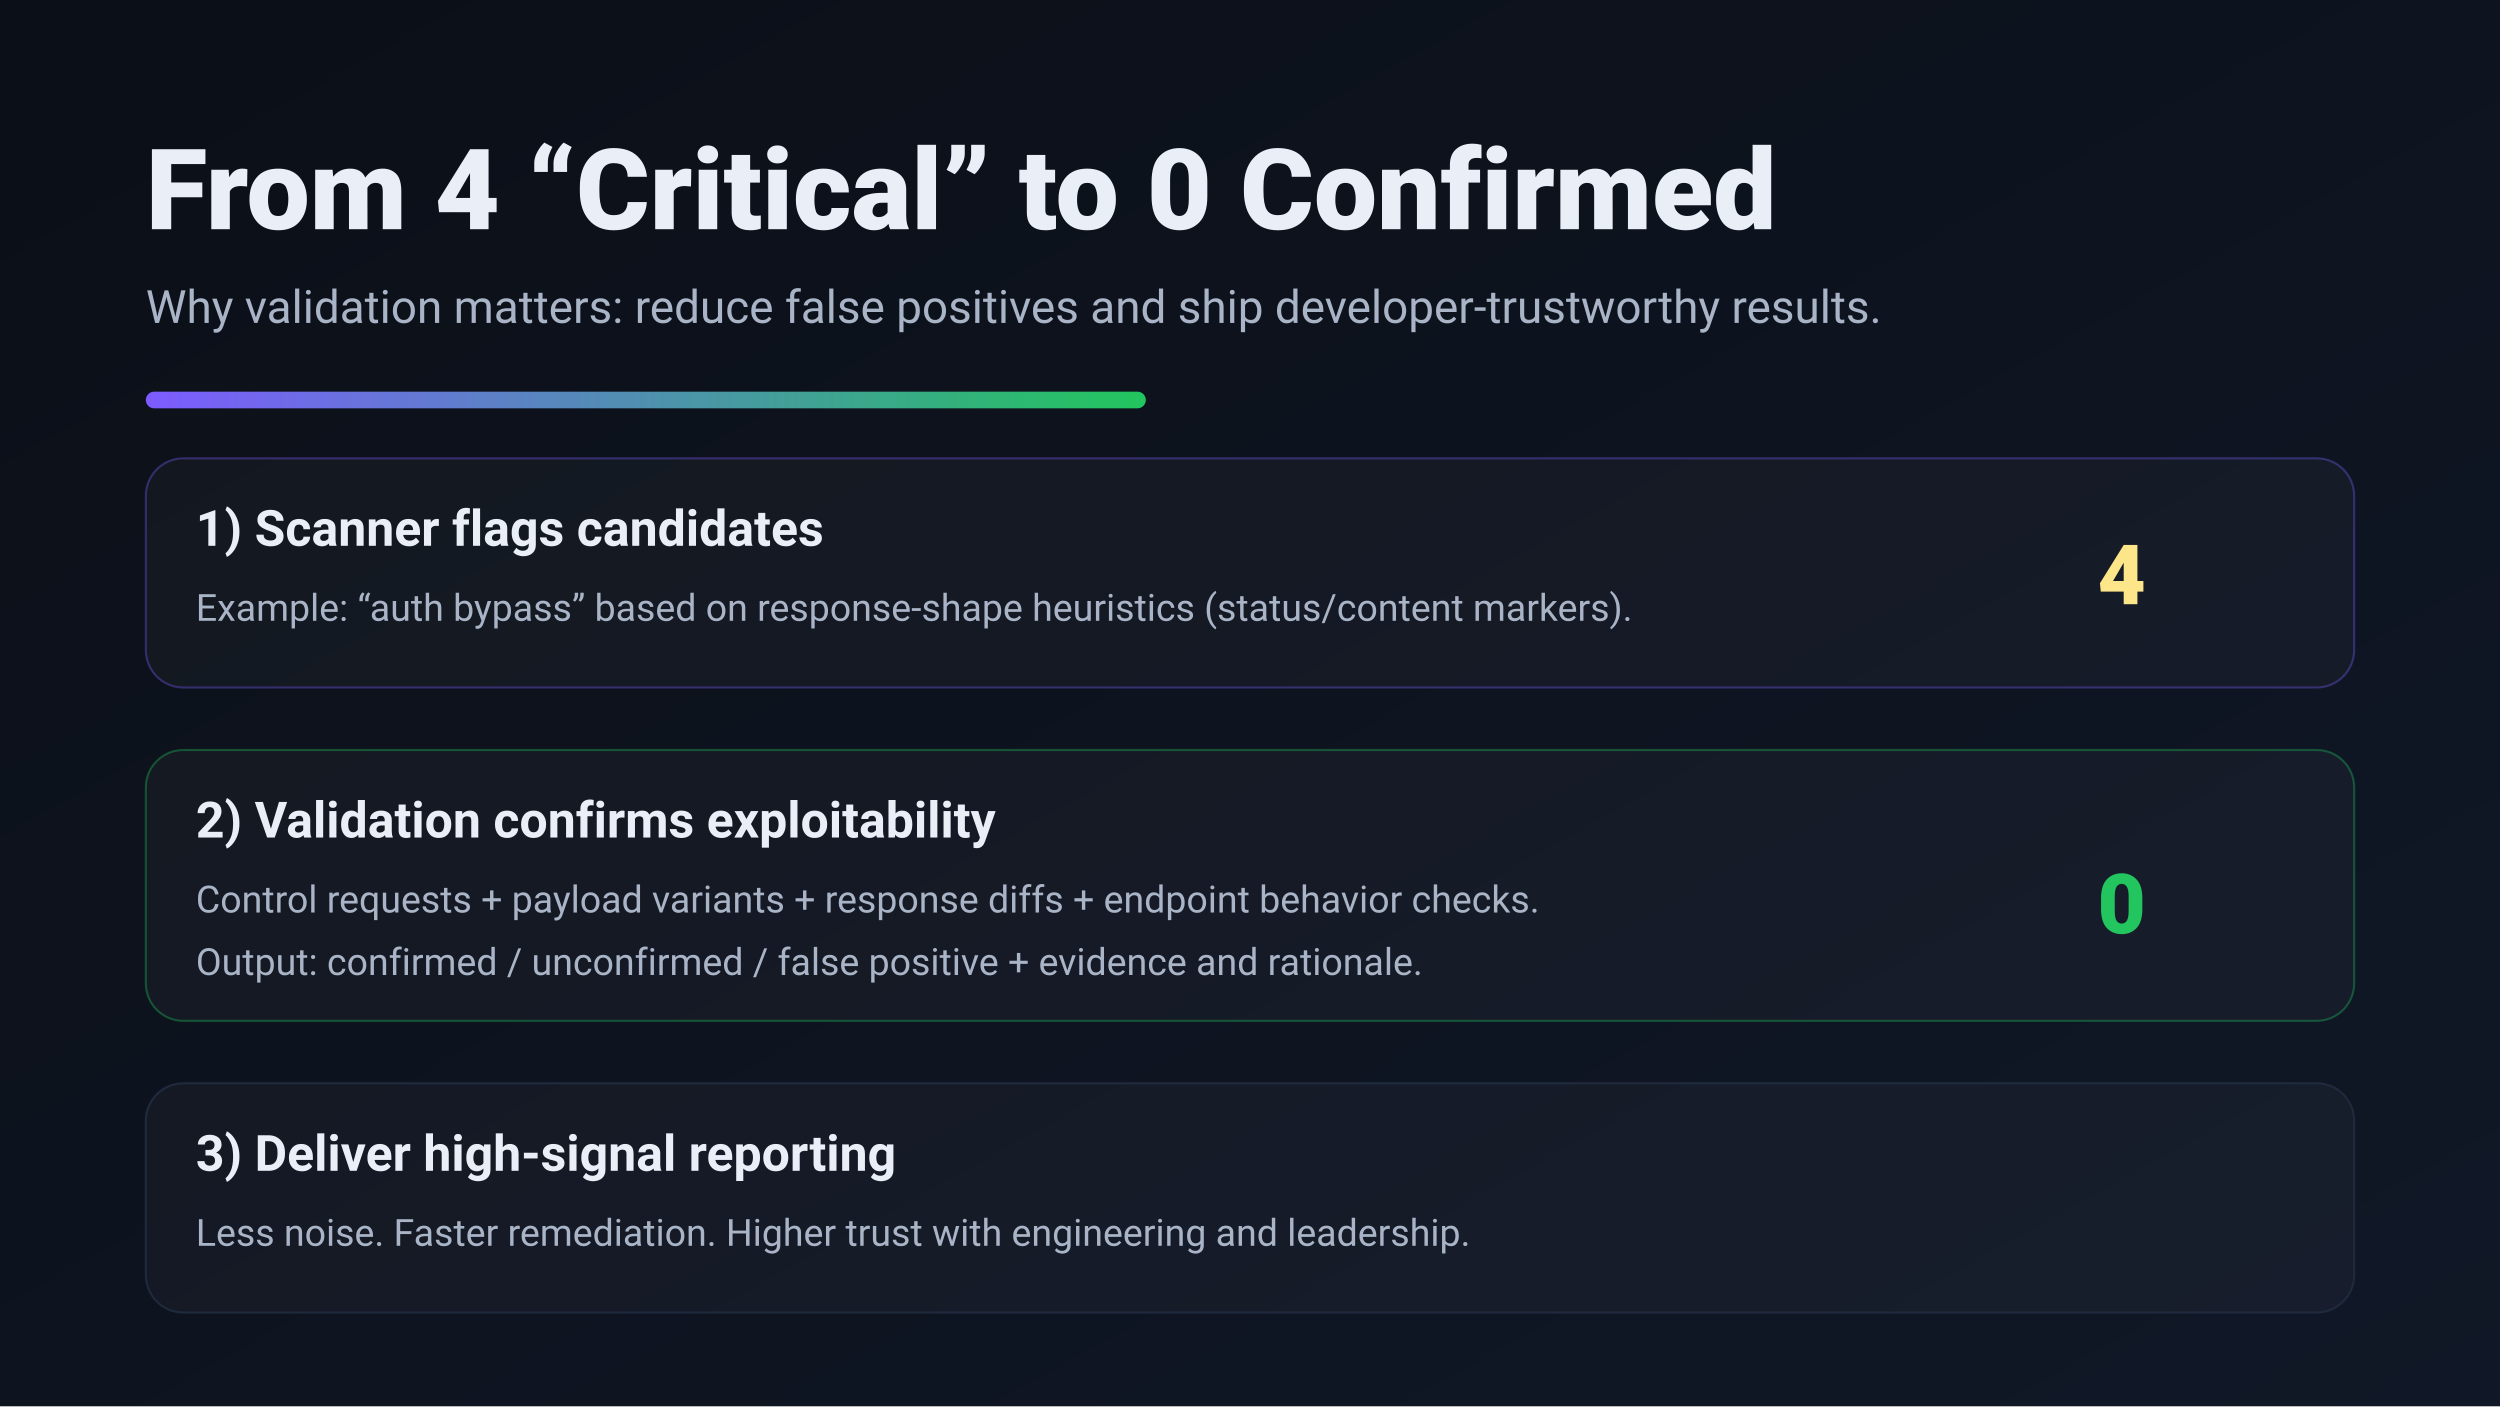
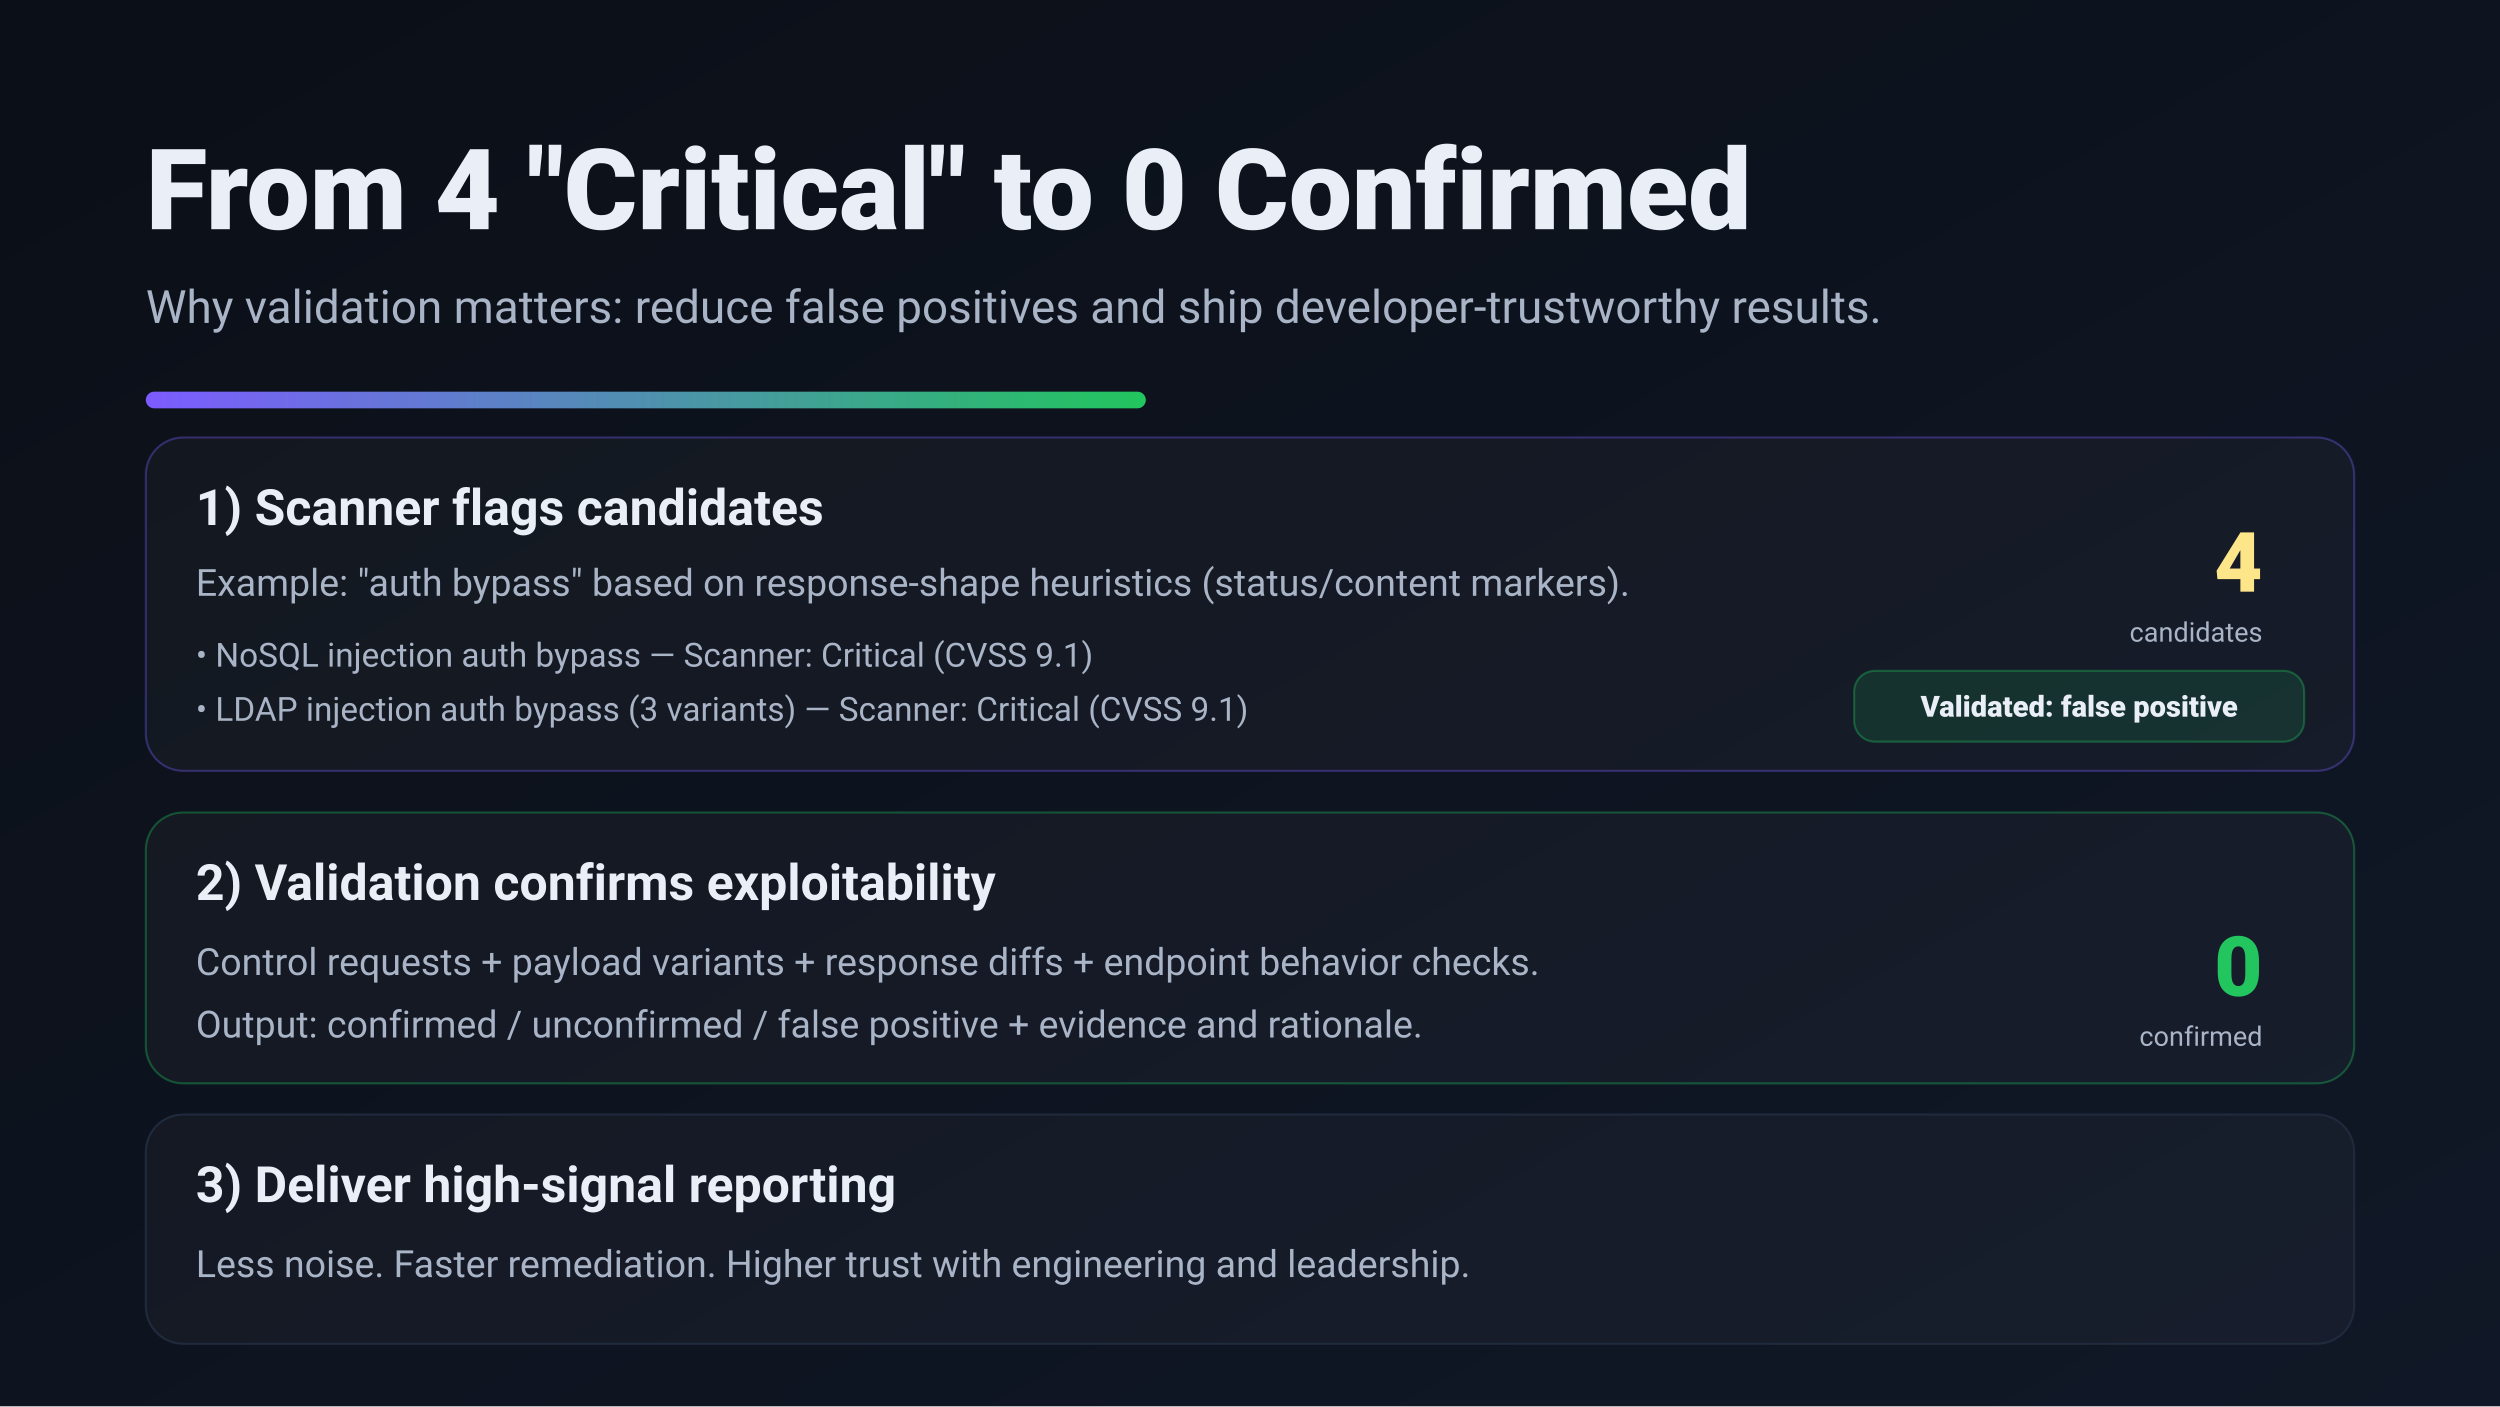
<svg xmlns="http://www.w3.org/2000/svg" width="1200" height="675" viewBox="0 0 1200 675" role="img" aria-label="From 4 Critical to 0 Confirmed infographic">
  <defs>
    <linearGradient id="bg" x1="0" x2="1" y1="0" y2="1">
      <stop offset="0" stop-color="#0b0f17" />
      <stop offset="1" stop-color="#101827" />
    </linearGradient>
    <linearGradient id="accent" x1="0" x2="1" y1="0" y2="0">
      <stop offset="0" stop-color="#7c5cff" />
      <stop offset="1" stop-color="#22c55e" />
    </linearGradient>
+     <style>
+       .title { font-family: ui-sans-serif, system-ui, -apple-system, Segoe UI, Roboto, Helvetica, Arial, "Apple Color Emoji", "Segoe UI Emoji"; font-weight: 850; }
+       .sans  { font-family: ui-sans-serif, system-ui, -apple-system, Segoe UI, Roboto, Helvetica, Arial, "Apple Color Emoji", "Segoe UI Emoji"; }
+       .muted { fill: #a9b4c7; }
+       .text  { fill: #e9eef7; }
+       .mono  { font-family: ui-monospace, SFMono-Regular, Menlo, Monaco, Consolas, "Liberation Mono", "Courier New", monospace; }
+     </style>
  </defs>
  <rect width="1200" height="675" fill="url(#bg)" />
-   <text x="70" y="110" fill="#e9eef7" font-size="54" font-family="system-ui, -apple-system, Segoe UI, Roboto, Helvetica, Arial" font-weight="800">
-     From 4 “Critical” to 0 Confirmed
+   <text x="70" y="110" class="title text" font-size="54">
+     From 4 "Critical" to 0 Confirmed
  </text>
-   <text x="70" y="155" fill="#a9b4c7" font-size="22" font-family="system-ui, -apple-system, Segoe UI, Roboto, Helvetica, Arial">
+   <text x="70" y="155" class="sans muted" font-size="22">
    Why validation matters: reduce false positives and ship developer-trustworthy results.
  </text>
-   <g transform="translate(70,220)">
-     <rect x="0" y="0" width="1060" height="110" rx="18" fill="rgba(255,255,255,0.03)" stroke="rgba(124,92,255,0.35)" />
-     <text x="24" y="42" fill="#e9eef7" font-size="24" font-family="system-ui, -apple-system, Segoe UI, Roboto, Helvetica, Arial" font-weight="700">1) Scanner flags candidates</text>
-     <text x="24" y="78" fill="#a9b4c7" font-size="18" font-family="system-ui, -apple-system, Segoe UI, Roboto, Helvetica, Arial">
-       Example: “auth bypass” based on response-shape heuristics (status/content markers).
+   <g transform="translate(70,210)">
+     <rect x="0" y="0" width="1060" height="160" rx="18" fill="#ffffff" fill-opacity="0.03" stroke="#7c5cff" stroke-opacity="0.35" />
+     <text x="24" y="42" class="sans text" font-size="24" font-weight="750">1) Scanner flags candidates</text>
+     <text x="24" y="76" class="sans muted" font-size="18">
+       Example: "auth bypass" based on response-shape heuristics (status/content markers).
    </text>
-     <text x="960" y="70" fill="#fde68a" font-size="40" font-family="system-ui, -apple-system, Segoe UI, Roboto, Helvetica, Arial" font-weight="900" text-anchor="end">
-       4
+     <text x="24" y="110" class="sans muted" font-size="16">
+       • NoSQL injection auth bypass — Scanner: Critical (CVSS 9.1)
    </text>
+     <text x="24" y="136" class="sans muted" font-size="16">
+       • LDAP injection auth bypass (3 variants) — Scanner: Critical (CVSS 9.1)
+     </text>
+     <text x="1016" y="74" fill="#fde68a" font-size="40" class="sans" font-weight="900" text-anchor="end">4</text>
+     <text x="1016" y="98" class="sans muted" font-size="13" text-anchor="end">candidates</text>
+     <rect x="820" y="112" width="216" height="34" rx="10" fill="#22c55e" fill-opacity="0.14" stroke="#22c55e" stroke-opacity="0.35" />
+     <text x="928" y="134" class="sans text" font-size="14" font-weight="800" text-anchor="middle">Validated: false positive</text>
  </g>
-   <g transform="translate(70,360)">
-     <rect x="0" y="0" width="1060" height="130" rx="18" fill="rgba(255,255,255,0.03)" stroke="rgba(34,197,94,0.35)" />
-     <text x="24" y="42" fill="#e9eef7" font-size="24" font-family="system-ui, -apple-system, Segoe UI, Roboto, Helvetica, Arial" font-weight="700">2) Validation confirms exploitability</text>
-     <text x="24" y="78" fill="#a9b4c7" font-size="18" font-family="system-ui, -apple-system, Segoe UI, Roboto, Helvetica, Arial">
+   <g transform="translate(70,390)">
+     <rect x="0" y="0" width="1060" height="130" rx="18" fill="#ffffff" fill-opacity="0.03" stroke="#22c55e" stroke-opacity="0.35" />
+     <text x="24" y="42" class="sans text" font-size="24" font-weight="750">2) Validation confirms exploitability</text>
+     <text x="24" y="78" class="sans muted" font-size="18">
      Control requests + payload variants + response diffs + endpoint behavior checks.
    </text>
-     <text x="24" y="108" fill="#a9b4c7" font-size="18" font-family="system-ui, -apple-system, Segoe UI, Roboto, Helvetica, Arial">
+     <text x="24" y="108" class="sans muted" font-size="18">
      Output: confirmed / unconfirmed / false positive + evidence and rationale.
    </text>
-     <text x="960" y="88" fill="#22c55e" font-size="40" font-family="system-ui, -apple-system, Segoe UI, Roboto, Helvetica, Arial" font-weight="900" text-anchor="end">
-       0
-     </text>
+     <text x="1016" y="88" fill="#22c55e" font-size="40" class="sans" font-weight="900" text-anchor="end">0</text>
+     <text x="1016" y="112" class="sans muted" font-size="13" text-anchor="end">confirmed</text>
  </g>
-   <g transform="translate(70,520)">
-     <rect x="0" y="0" width="1060" height="110" rx="18" fill="rgba(255,255,255,0.03)" stroke="rgba(31,42,61,1)" />
-     <text x="24" y="42" fill="#e9eef7" font-size="24" font-family="system-ui, -apple-system, Segoe UI, Roboto, Helvetica, Arial" font-weight="700">3) Deliver high-signal reporting</text>
-     <text x="24" y="78" fill="#a9b4c7" font-size="18" font-family="system-ui, -apple-system, Segoe UI, Roboto, Helvetica, Arial">
+   <g transform="translate(70,535)">
+     <rect x="0" y="0" width="1060" height="110" rx="18" fill="#ffffff" fill-opacity="0.03" stroke="#1f2a3d" stroke-opacity="1" />
+     <text x="24" y="42" class="sans text" font-size="24" font-weight="750">3) Deliver high-signal reporting</text>
+     <text x="24" y="78" class="sans muted" font-size="18">
      Less noise. Faster remediation. Higher trust with engineering and leadership.
    </text>
  </g>
  <rect x="70" y="188" width="480" height="8" fill="url(#accent)" rx="4" />
</svg>
